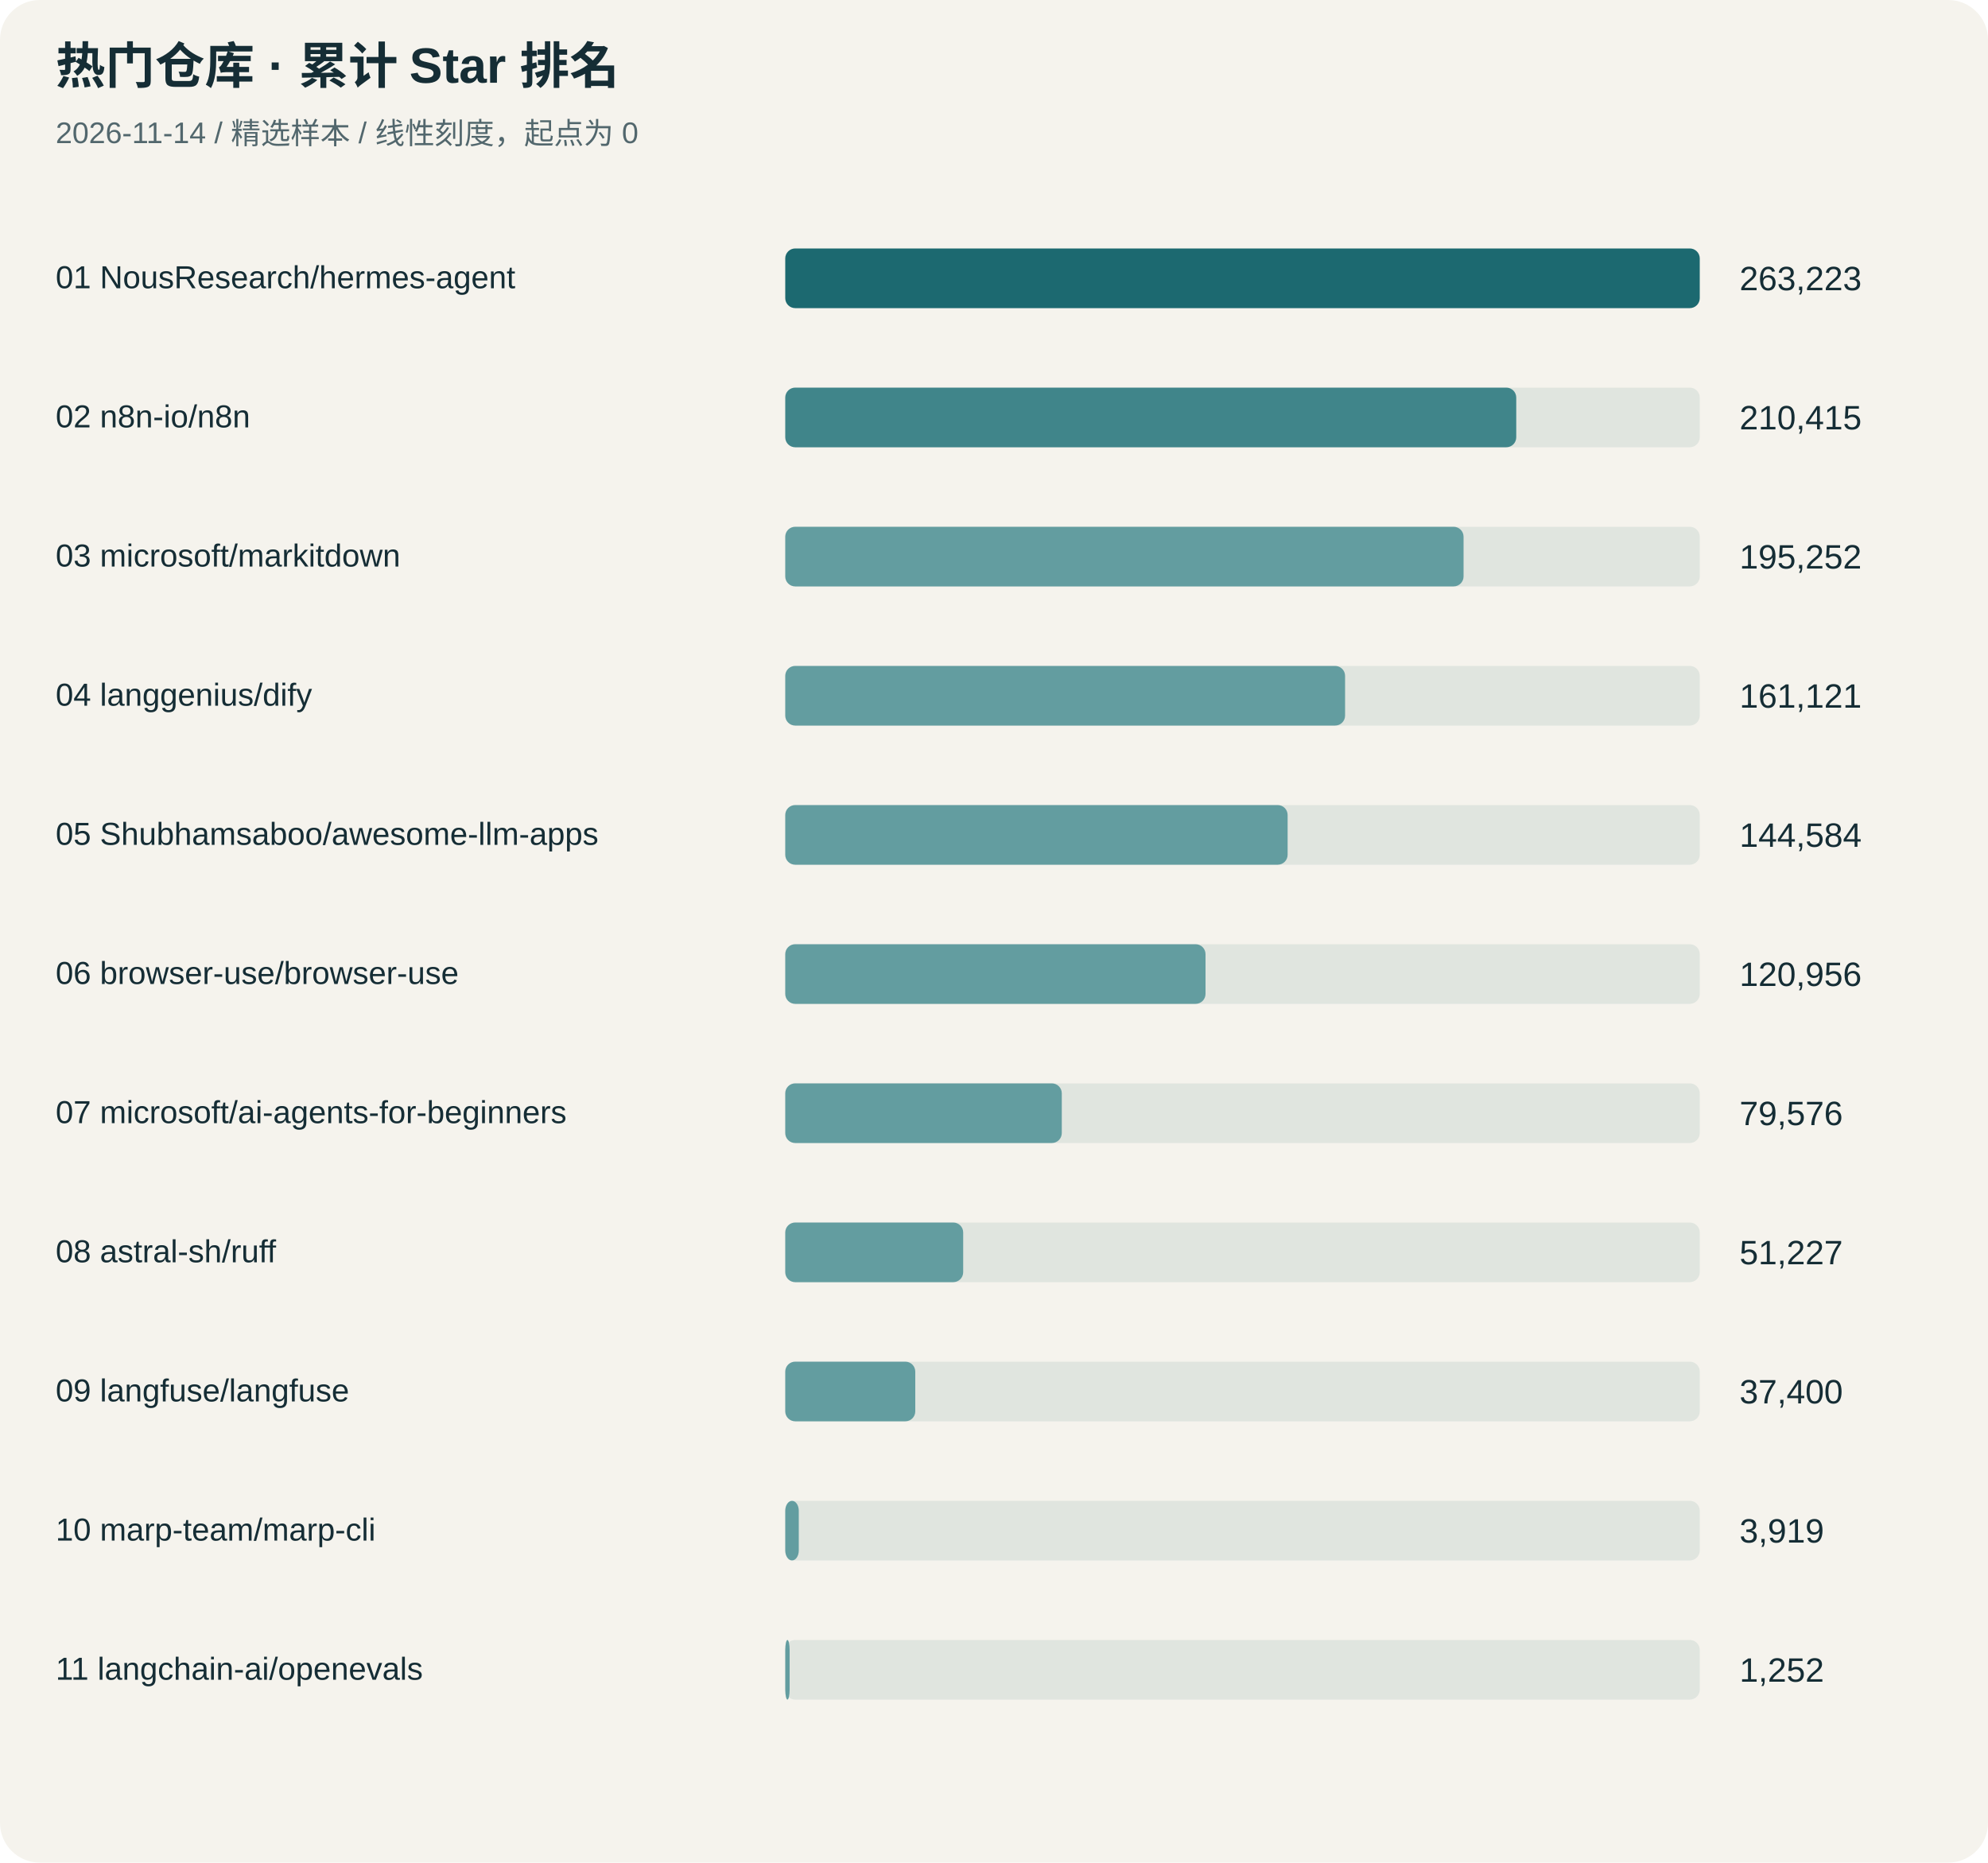
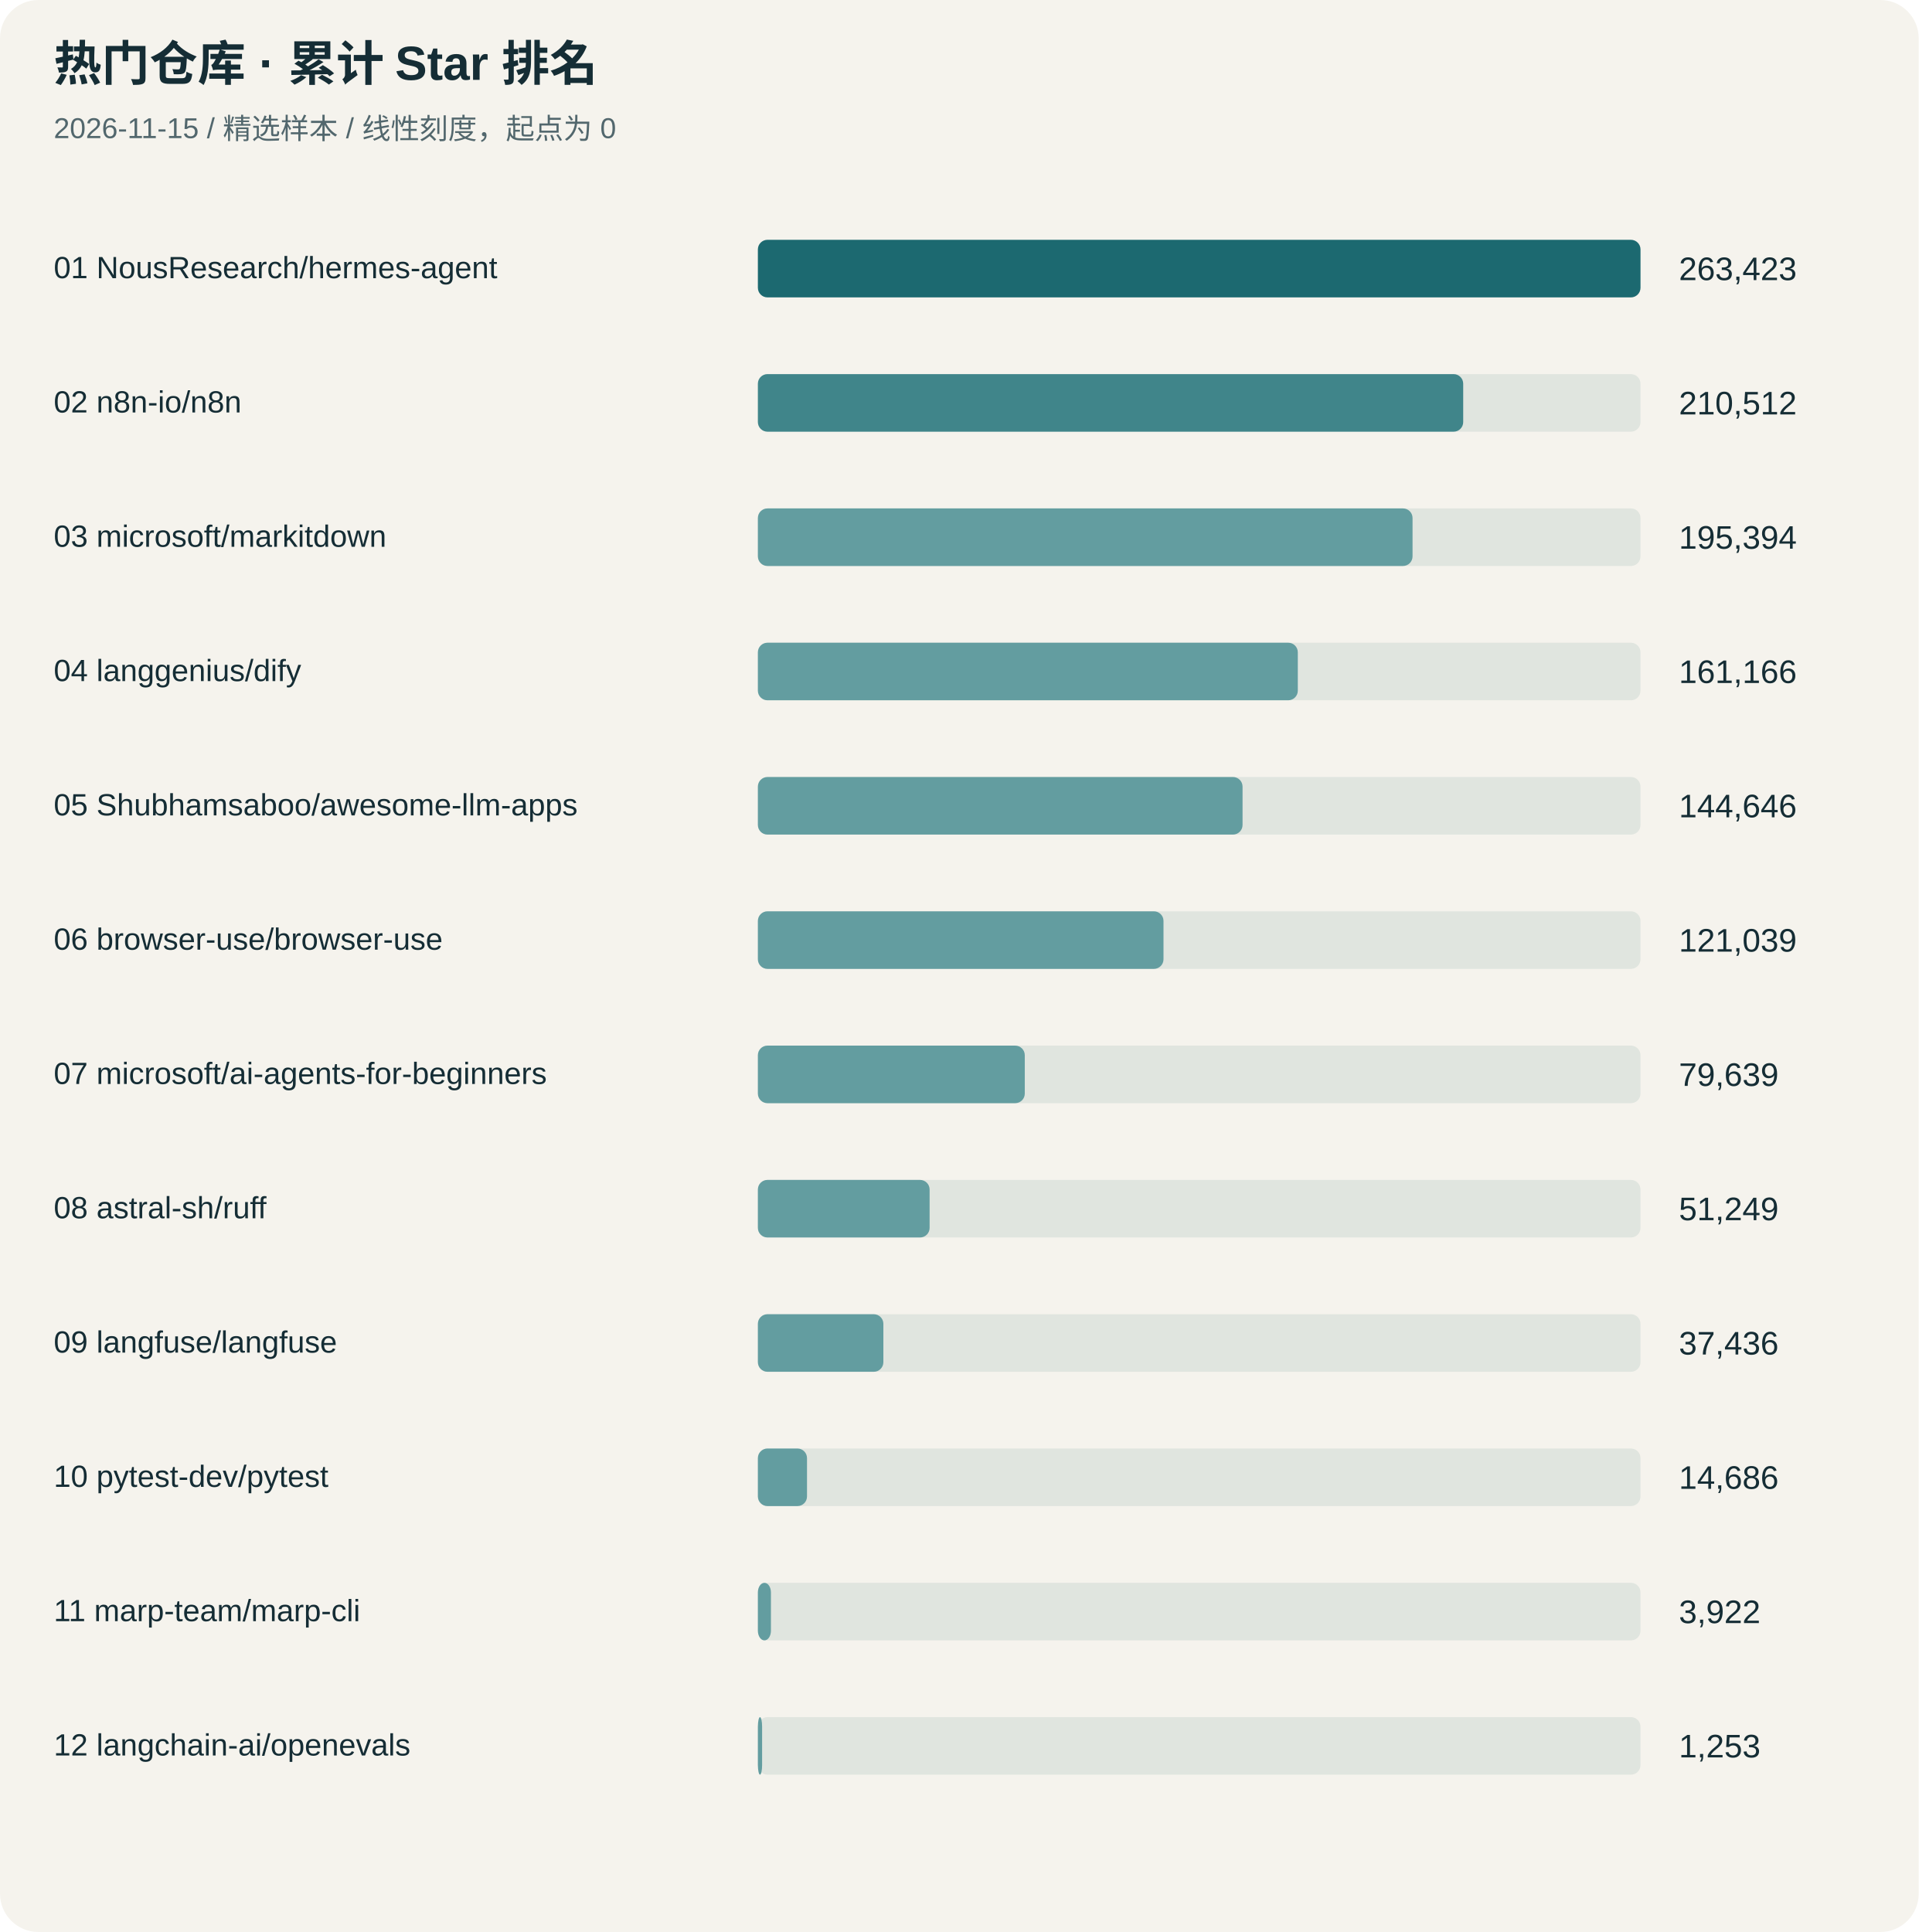
- <svg xmlns="http://www.w3.org/2000/svg" viewBox="0 0 1000 937" role="img" aria-labelledby="title desc">
+ <svg xmlns="http://www.w3.org/2000/svg" viewBox="0 0 1000 1007" role="img" aria-labelledby="title desc">
  <rect width="100%" height="100%" rx="20" fill="#f5f3ed" />
  <g font-family="Segoe UI,Microsoft YaHei,Arial,sans-serif" fill="#152d35">
    <text x="28" y="42" font-size="25" font-weight="700">热门仓库 · 累计 Star 排名</text>
-     <text x="28" y="72" font-size="15" fill="#52676d">2026-11-14 / 精选样本 / 线性刻度，起点为 0</text>
+     <text x="28" y="72" font-size="15" fill="#52676d">2026-11-15 / 精选样本 / 线性刻度，起点为 0</text>
    <text x="28" y="145" font-size="16">01  NousResearch/hermes-agent</text>
    <rect x="395" y="125" width="460" height="30" rx="5" fill="#e0e5df" />
    <rect x="395" y="125" width="460.0" height="30" rx="5" fill="#1c6970" />
-     <text x="875" y="146" font-size="17">263,223</text>
+     <text x="875" y="146" font-size="17">263,423</text>
    <text x="28" y="215" font-size="16">02  n8n-io/n8n</text>
    <rect x="395" y="195" width="460" height="30" rx="5" fill="#e0e5df" />
-     <rect x="395" y="195" width="367.7" height="30" rx="5" fill="#40858a" />
-     <text x="875" y="216" font-size="17">210,415</text>
+     <rect x="395" y="195" width="367.6" height="30" rx="5" fill="#40858a" />
+     <text x="875" y="216" font-size="17">210,512</text>
    <text x="28" y="285" font-size="16">03  microsoft/markitdown</text>
    <rect x="395" y="265" width="460" height="30" rx="5" fill="#e0e5df" />
    <rect x="395" y="265" width="341.2" height="30" rx="5" fill="#639da0" />
-     <text x="875" y="286" font-size="17">195,252</text>
+     <text x="875" y="286" font-size="17">195,394</text>
    <text x="28" y="355" font-size="16">04  langgenius/dify</text>
    <rect x="395" y="335" width="460" height="30" rx="5" fill="#e0e5df" />
-     <rect x="395" y="335" width="281.6" height="30" rx="5" fill="#639da0" />
-     <text x="875" y="356" font-size="17">161,121</text>
+     <rect x="395" y="335" width="281.4" height="30" rx="5" fill="#639da0" />
+     <text x="875" y="356" font-size="17">161,166</text>
    <text x="28" y="425" font-size="16">05  Shubhamsaboo/awesome-llm-apps</text>
    <rect x="395" y="405" width="460" height="30" rx="5" fill="#e0e5df" />
-     <rect x="395" y="405" width="252.7" height="30" rx="5" fill="#639da0" />
-     <text x="875" y="426" font-size="17">144,584</text>
+     <rect x="395" y="405" width="252.6" height="30" rx="5" fill="#639da0" />
+     <text x="875" y="426" font-size="17">144,646</text>
    <text x="28" y="495" font-size="16">06  browser-use/browser-use</text>
    <rect x="395" y="475" width="460" height="30" rx="5" fill="#e0e5df" />
    <rect x="395" y="475" width="211.4" height="30" rx="5" fill="#639da0" />
-     <text x="875" y="496" font-size="17">120,956</text>
+     <text x="875" y="496" font-size="17">121,039</text>
    <text x="28" y="565" font-size="16">07  microsoft/ai-agents-for-beginners</text>
    <rect x="395" y="545" width="460" height="30" rx="5" fill="#e0e5df" />
    <rect x="395" y="545" width="139.1" height="30" rx="5" fill="#639da0" />
-     <text x="875" y="566" font-size="17">79,576</text>
+     <text x="875" y="566" font-size="17">79,639</text>
    <text x="28" y="635" font-size="16">08  astral-sh/ruff</text>
    <rect x="395" y="615" width="460" height="30" rx="5" fill="#e0e5df" />
    <rect x="395" y="615" width="89.5" height="30" rx="5" fill="#639da0" />
-     <text x="875" y="636" font-size="17">51,227</text>
+     <text x="875" y="636" font-size="17">51,249</text>
    <text x="28" y="705" font-size="16">09  langfuse/langfuse</text>
    <rect x="395" y="685" width="460" height="30" rx="5" fill="#e0e5df" />
    <rect x="395" y="685" width="65.4" height="30" rx="5" fill="#639da0" />
-     <text x="875" y="706" font-size="17">37,400</text>
-     <text x="28" y="775" font-size="16">10  marp-team/marp-cli</text>
+     <text x="875" y="706" font-size="17">37,436</text>
+     <text x="28" y="775" font-size="16">10  pytest-dev/pytest</text>
    <rect x="395" y="755" width="460" height="30" rx="5" fill="#e0e5df" />
-     <rect x="395" y="755" width="6.8" height="30" rx="5" fill="#639da0" />
-     <text x="875" y="776" font-size="17">3,919</text>
-     <text x="28" y="845" font-size="16">11  langchain-ai/openevals</text>
+     <rect x="395" y="755" width="25.6" height="30" rx="5" fill="#639da0" />
+     <text x="875" y="776" font-size="17">14,686</text>
+     <text x="28" y="845" font-size="16">11  marp-team/marp-cli</text>
    <rect x="395" y="825" width="460" height="30" rx="5" fill="#e0e5df" />
-     <rect x="395" y="825" width="2.2" height="30" rx="5" fill="#639da0" />
-     <text x="875" y="846" font-size="17">1,252</text>
+     <rect x="395" y="825" width="6.8" height="30" rx="5" fill="#639da0" />
+     <text x="875" y="846" font-size="17">3,922</text>
+     <text x="28" y="915" font-size="16">12  langchain-ai/openevals</text>
+     <rect x="395" y="895" width="460" height="30" rx="5" fill="#e0e5df" />
+     <rect x="395" y="895" width="2.2" height="30" rx="5" fill="#639da0" />
+     <text x="875" y="916" font-size="17">1,253</text>
  </g>
</svg>
